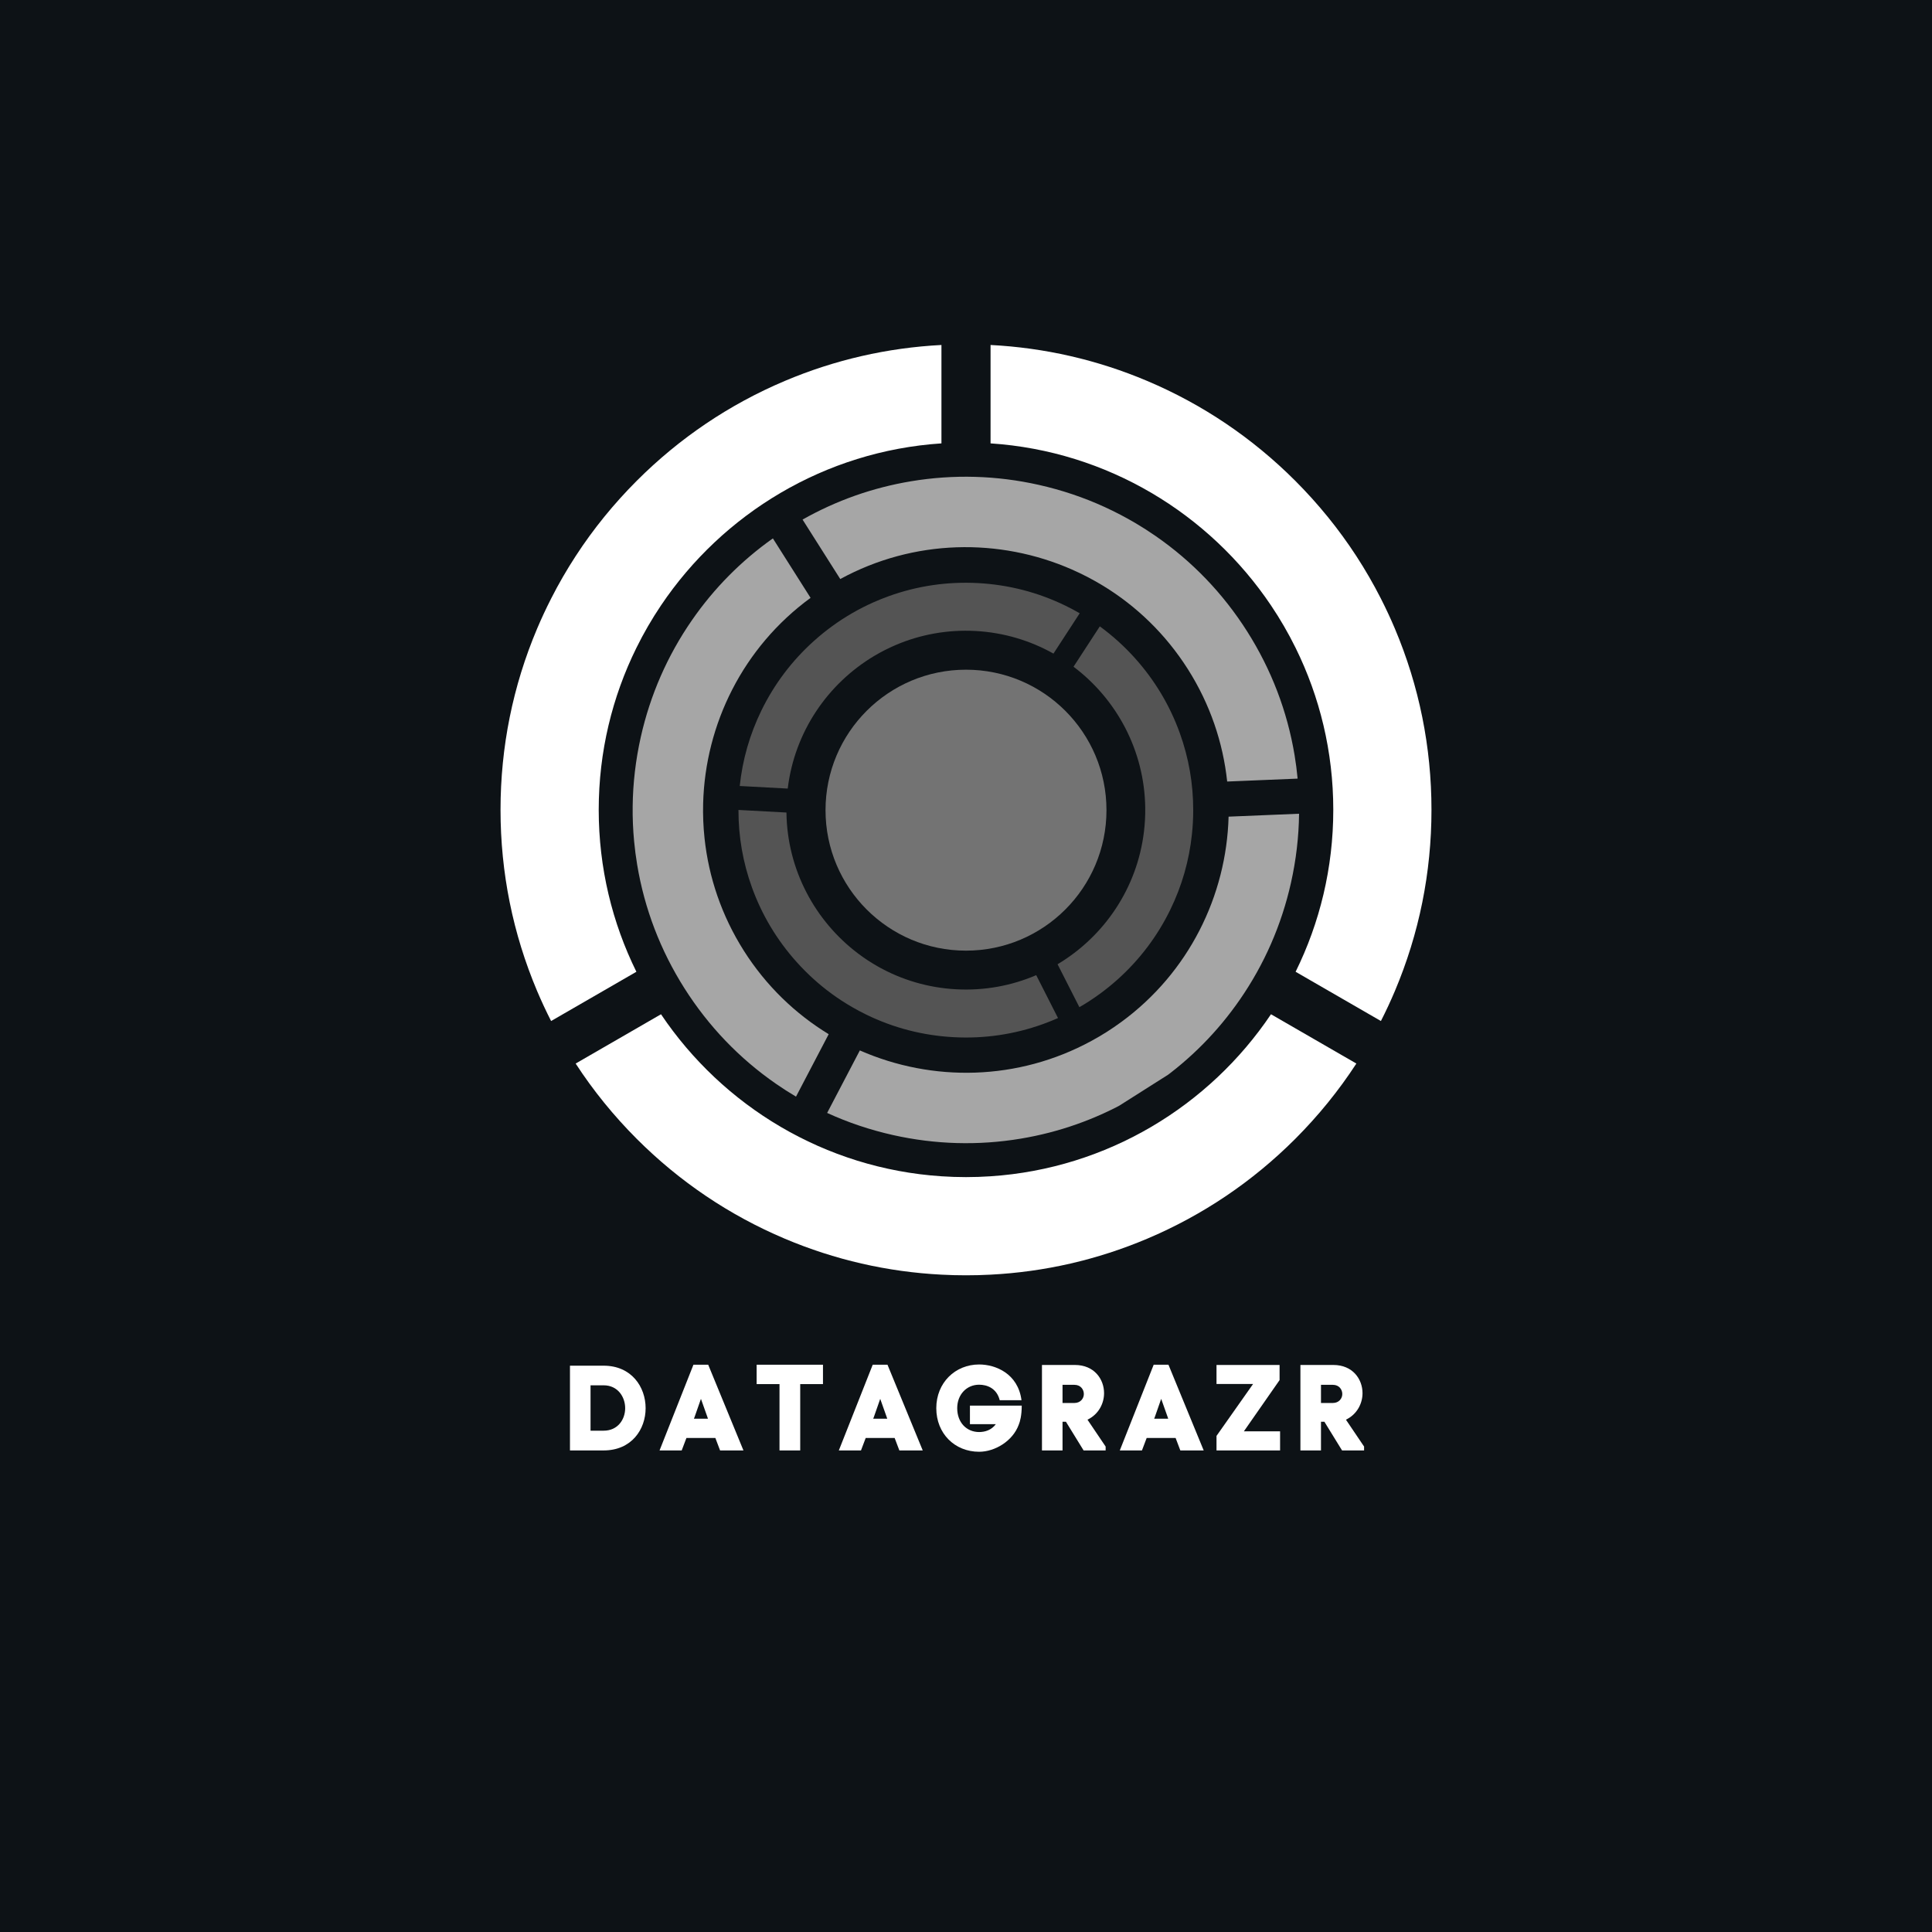
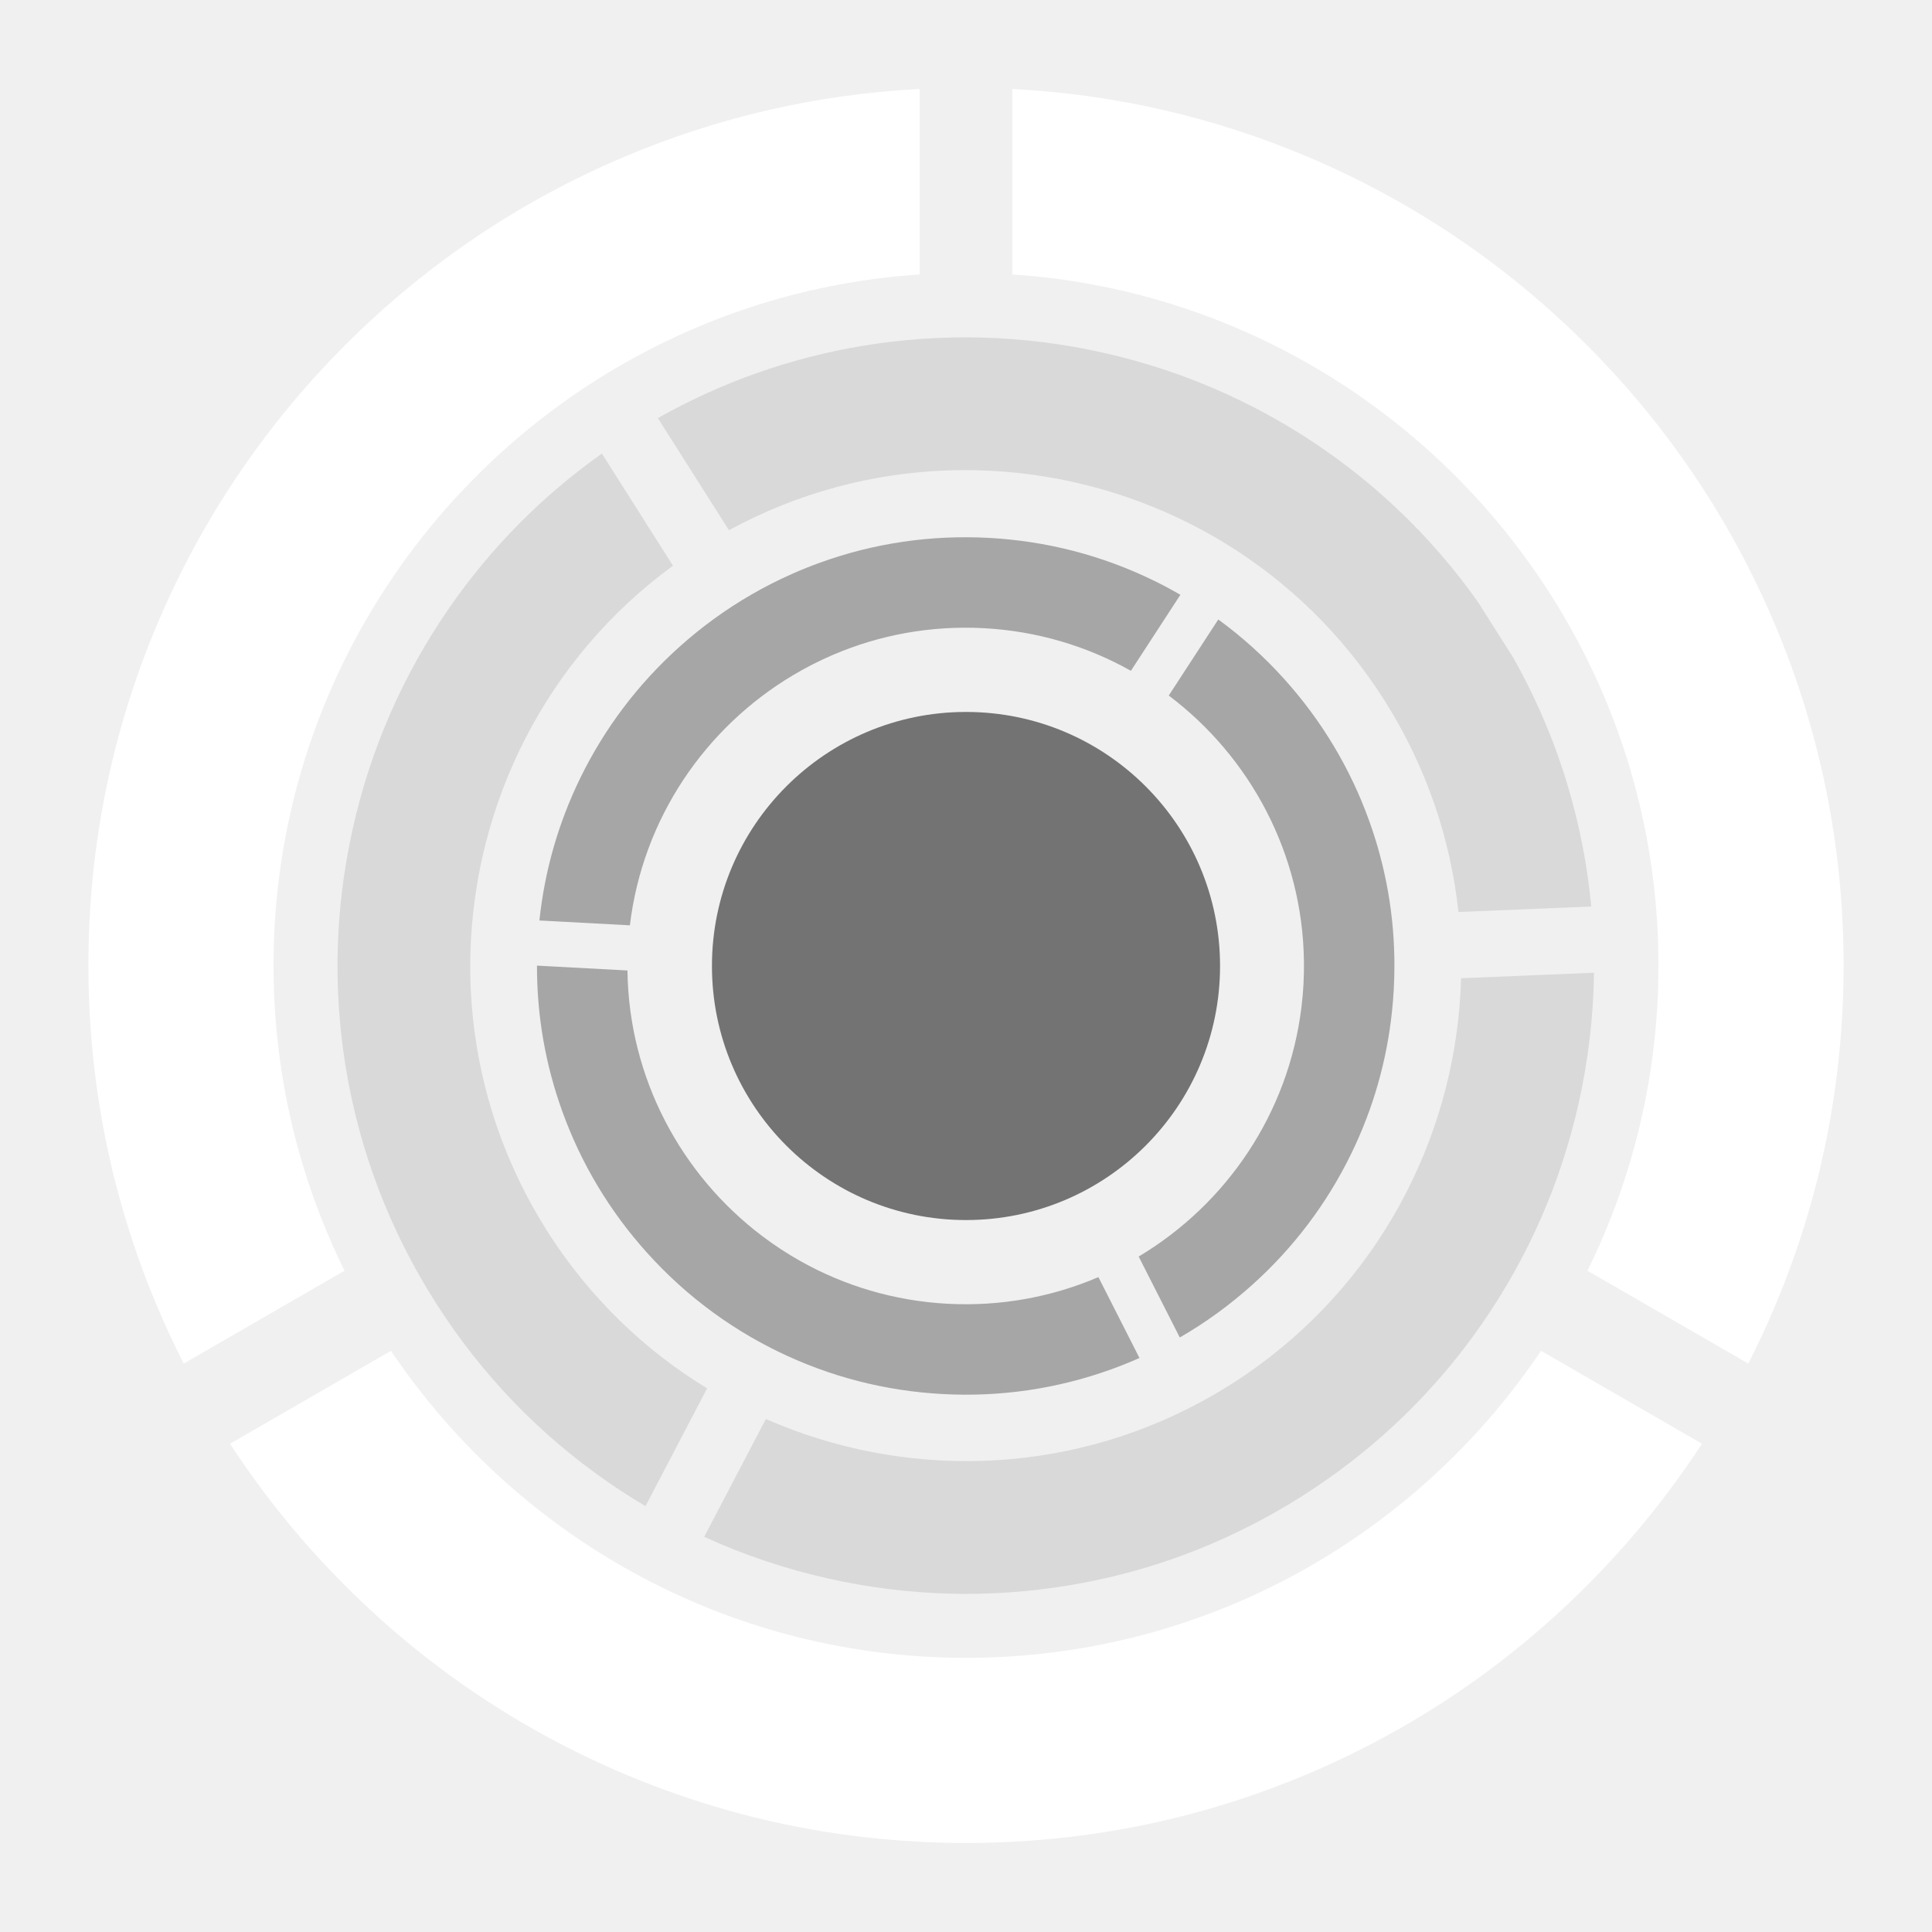
<svg xmlns="http://www.w3.org/2000/svg" width="500" zoomAndPan="magnify" viewBox="0 0 375 375" height="500" preserveAspectRatio="xMidYMid meet" version="1.0">
  <defs>
-     <g />
-     <clipPath id="7a9a4384c0">
-       <path d="M 97.094 66.961 L 277.844 66.961 L 277.844 247.711 L 97.094 247.711 Z M 97.094 66.961 " clip-rule="nonzero" />
+     <clipPath id="cb00058c07">
+       <path d="M 17.055 17.27 L 358 17.27 L 358 357.77 L 17.055 357.77 Z M 17.055 17.27 " clip-rule="nonzero" />
    </clipPath>
-     <clipPath id="c5ee05f1d1">
-       <path d="M 122 92 L 253 92 L 253 222 L 122 222 Z M 122 92 " clip-rule="nonzero" />
+     <clipPath id="621cf238ce">
+       <path d="M 65 65 L 310 65 L 310 310 L 65 310 Z M 65 65 " clip-rule="nonzero" />
    </clipPath>
-     <clipPath id="842b806177">
-       <path d="M 98.246 137.316 L 207.832 67.844 L 276.902 176.793 L 167.32 246.266 Z M 98.246 137.316 " clip-rule="nonzero" />
+     <clipPath id="0a25896701">
+       <path d="M 19.227 149.914 L 225.09 19.398 L 355.605 225.262 L 149.742 355.777 Z M 19.227 149.914 " clip-rule="nonzero" />
    </clipPath>
-     <clipPath id="5ca381d56b">
-       <path d="M 98.246 137.316 L 207.832 67.844 L 276.902 176.793 L 167.32 246.266 Z M 98.246 137.316 " clip-rule="nonzero" />
+     <clipPath id="8c3014a2d0">
+       <path d="M 19.227 149.914 L 225.09 19.398 L 355.605 225.262 L 149.742 355.777 Z M 19.227 149.914 " clip-rule="nonzero" />
    </clipPath>
-     <clipPath id="9806a6b00f">
-       <path d="M 143 113 L 232 113 L 232 202 L 143 202 Z M 143 113 " clip-rule="nonzero" />
+     <clipPath id="d714f39059">
+       <path d="M 104 104 L 271 104 L 271 271 L 104 271 Z M 104 104 " clip-rule="nonzero" />
    </clipPath>
-     <clipPath id="814c9da5e6">
-       <path d="M 141.094 198.988 L 145.832 110.613 L 234.207 115.352 L 229.469 203.727 Z M 141.094 198.988 " clip-rule="nonzero" />
+     <clipPath id="773af96b4b">
+       <path d="M 100.004 266.188 L 108.918 99.926 L 275.18 108.84 L 266.266 275.102 Z M 100.004 266.188 " clip-rule="nonzero" />
    </clipPath>
-     <clipPath id="3ba9488c64">
-       <path d="M 141.094 198.988 L 145.832 110.613 L 234.207 115.352 L 229.469 203.727 Z M 141.094 198.988 " clip-rule="nonzero" />
+     <clipPath id="02bbcba85e">
+       <path d="M 100.004 266.188 L 108.918 99.926 L 275.18 108.84 L 266.266 275.102 Z M 100.004 266.188 " clip-rule="nonzero" />
    </clipPath>
-     <clipPath id="a84ec0faae">
-       <path d="M 160.234 129.988 L 214.766 129.988 L 214.766 184.52 L 160.234 184.52 Z M 160.234 129.988 " clip-rule="nonzero" />
+     <clipPath id="3e4ac30b1b">
+       <path d="M 138.188 138.188 L 236.812 138.188 L 236.812 236.812 L 138.188 236.812 Z M 138.188 138.188 " clip-rule="nonzero" />
    </clipPath>
-     <clipPath id="d79fb6ede5">
-       <path d="M 187.5 129.988 C 172.441 129.988 160.234 142.195 160.234 157.254 C 160.234 172.312 172.441 184.52 187.5 184.52 C 202.559 184.52 214.766 172.312 214.766 157.254 C 214.766 142.195 202.559 129.988 187.5 129.988 Z M 187.5 129.988 " clip-rule="nonzero" />
+     <clipPath id="65a935a59a">
+       <path d="M 187.5 138.188 C 160.266 138.188 138.188 160.266 138.188 187.5 C 138.188 214.734 160.266 236.812 187.5 236.812 C 214.734 236.812 236.812 214.734 236.812 187.5 C 236.812 160.266 214.734 138.188 187.5 138.188 Z M 187.5 138.188 " clip-rule="nonzero" />
    </clipPath>
  </defs>
-   <rect x="-37.5" width="450" fill="#ffffff" y="-37.5" height="450" fill-opacity="1" />
-   <rect x="-37.5" width="450" fill="#0d1216" y="-37.5" height="450" fill-opacity="1" />
-   <g clip-path="url(#7a9a4384c0)">
-     <path fill="#ffffff" d="M 192.266 228.316 C 190.691 228.422 189.102 228.477 187.5 228.477 C 185.898 228.477 184.309 228.422 182.734 228.316 C 160.078 226.816 140.277 214.68 128.301 196.867 L 111.734 206.434 C 115.148 211.688 119.121 216.578 123.613 221.074 C 131.91 229.367 141.57 235.879 152.328 240.43 C 162.016 244.527 172.227 246.871 182.734 247.41 C 184.316 247.496 185.906 247.535 187.5 247.535 C 189.094 247.535 190.684 247.496 192.266 247.41 C 202.777 246.871 212.984 244.527 222.672 240.43 C 233.43 235.879 243.09 229.367 251.387 221.074 C 255.879 216.578 259.848 211.688 263.27 206.434 L 246.699 196.867 C 234.719 214.68 214.922 226.816 192.266 228.316 Z M 270.746 122.016 C 269.91 120.035 269.004 118.098 268.035 116.195 L 268.035 116.191 C 266.59 113.355 265 110.602 263.27 107.941 C 259.848 102.688 255.879 97.797 251.387 93.301 C 243.09 85.008 233.43 78.492 222.672 73.941 C 212.984 69.844 202.777 67.504 192.266 66.961 L 192.266 86.059 C 214.922 87.559 234.719 99.695 246.699 117.508 C 248.469 120.137 250.066 122.891 251.477 125.754 C 256.16 135.242 258.789 145.91 258.789 157.188 C 258.789 168.461 256.16 179.133 251.477 188.621 L 268.035 198.18 C 269.004 196.277 269.91 194.336 270.746 192.359 C 275.457 181.211 277.848 169.379 277.848 157.188 C 277.848 144.996 275.457 133.16 270.746 122.016 Z M 152.328 73.941 C 141.57 78.492 131.91 85.008 123.613 93.301 C 119.121 97.797 115.148 102.688 111.734 107.941 C 110 110.602 108.41 113.355 106.969 116.191 L 106.969 116.195 C 105.996 118.098 105.094 120.035 104.254 122.016 C 99.543 133.16 97.152 144.996 97.152 157.188 C 97.152 169.379 99.543 181.211 104.254 192.359 C 105.094 194.336 105.996 196.277 106.969 198.18 L 123.523 188.621 C 118.84 179.133 116.211 168.461 116.211 157.188 C 116.211 145.91 118.84 135.242 123.523 125.754 C 124.934 122.891 126.531 120.137 128.301 117.508 C 140.277 99.695 160.078 87.559 182.734 86.059 L 182.734 66.961 C 172.227 67.504 162.016 69.844 152.328 73.941 " fill-opacity="1" fill-rule="nonzero" />
+   <g clip-path="url(#cb00058c07)">
+     <path fill="#ffffff" d="M 196.484 321.484 C 193.516 321.688 190.516 321.789 187.5 321.789 C 184.48 321.789 181.484 321.688 178.516 321.484 C 135.797 318.656 98.469 295.773 75.887 262.191 L 44.652 280.227 C 51.094 290.129 58.578 299.355 67.051 307.828 C 82.691 323.465 100.906 335.746 121.188 344.328 C 139.453 352.051 158.699 356.469 178.516 357.484 C 181.5 357.645 184.496 357.719 187.5 357.719 C 190.504 357.719 193.5 357.645 196.484 357.484 C 216.301 356.469 235.547 352.051 253.809 344.328 C 274.098 335.746 292.312 323.465 307.953 307.828 C 316.422 299.355 323.906 290.129 330.352 280.227 L 299.113 262.191 C 276.527 295.773 239.203 318.656 196.484 321.484 Z M 344.453 121.07 C 342.875 117.336 341.168 113.68 339.34 110.09 L 339.34 110.086 C 336.617 104.734 333.617 99.543 330.352 94.531 C 323.906 84.629 316.422 75.402 307.953 66.93 C 292.312 51.293 274.098 39.012 253.809 30.43 C 235.547 22.707 216.301 18.293 196.484 17.27 L 196.484 53.273 C 239.203 56.102 276.527 78.98 299.113 112.566 C 302.449 117.523 305.457 122.715 308.125 128.113 C 316.949 146 321.906 166.117 321.906 187.379 C 321.906 208.637 316.949 228.758 308.125 246.645 L 339.34 264.668 C 341.168 261.078 342.875 257.422 344.453 253.688 C 353.336 232.676 357.84 210.367 357.84 187.379 C 357.84 164.391 353.336 142.082 344.453 121.07 Z M 121.188 30.43 C 100.906 39.012 82.691 51.293 67.051 66.93 C 58.578 75.402 51.094 84.629 44.652 94.531 C 41.383 99.543 38.387 104.734 35.664 110.086 L 35.664 110.09 C 33.836 113.68 32.133 117.336 30.551 121.07 C 21.668 142.082 17.16 164.391 17.16 187.379 C 17.16 210.367 21.668 232.676 30.551 253.688 C 32.133 257.422 33.836 261.078 35.664 264.668 L 66.875 246.645 C 58.051 228.758 53.09 208.637 53.09 187.379 C 53.09 166.117 58.051 146 66.875 128.113 C 69.539 122.715 72.551 117.523 75.887 112.566 C 98.469 78.98 135.797 56.102 178.516 53.273 L 178.516 17.27 C 158.699 18.293 139.453 22.707 121.188 30.43 " fill-opacity="1" fill-rule="nonzero" />
  </g>
-   <g fill="#ffffff" fill-opacity="1">
-     <g transform="translate(109.479, 281.5284)">
-       <g>
-         <path d="M 7.684 -16.449 L 1.152 -16.449 L 1.152 0 L 7.684 0 C 13.113 0 15.836 -4.09 15.836 -8.199 C 15.836 -12.312 13.113 -16.449 7.684 -16.449 Z M 7.684 -3.832 L 5.145 -3.832 L 5.145 -12.641 L 7.684 -12.641 C 10.457 -12.641 11.867 -10.363 11.867 -8.199 C 11.867 -6.039 10.457 -3.832 7.684 -3.832 Z M 7.684 -3.832 " />
+   <g clip-path="url(#621cf238ce)">
+     <g clip-path="url(#0a25896701)">
+       <g clip-path="url(#8c3014a2d0)">
+         <path fill="#d9d9d9" d="M 244.277 265.051 C 242.562 266.312 240.789 267.52 238.965 268.676 C 237.141 269.832 235.289 270.922 233.418 271.938 C 206.508 286.598 175.176 287.074 148.652 275.426 L 136.684 298.297 C 144.371 301.816 152.434 304.523 160.801 306.398 C 176.25 309.859 191.969 310.301 207.516 307.715 C 221.52 305.387 234.848 300.68 247.215 293.699 C 249.078 292.652 250.918 291.551 252.734 290.398 C 254.551 289.246 256.332 288.051 258.074 286.812 C 269.664 278.602 279.605 268.559 287.688 256.887 C 296.664 243.926 302.965 229.523 306.43 214.074 C 308.301 205.707 309.289 197.262 309.391 188.805 L 283.594 189.875 C 282.812 218.832 269.02 246.969 244.277 265.051 Z M 256.918 87.191 C 254.531 85.539 252.102 83.98 249.621 82.516 L 249.617 82.512 C 245.922 80.32 242.117 78.332 238.223 76.555 C 230.531 73.035 222.473 70.328 214.105 68.453 C 198.656 64.992 182.938 64.551 167.387 67.137 C 153.387 69.469 140.059 74.176 127.688 81.152 L 141.488 102.914 C 168.395 88.254 199.727 87.781 226.25 99.426 C 230.168 101.145 233.977 103.129 237.656 105.371 C 249.848 112.805 260.555 123.062 268.703 135.914 C 276.848 148.766 281.562 162.828 283.082 177.023 L 308.859 175.953 C 308.59 173.086 308.219 170.223 307.742 167.359 C 305.059 151.254 299.234 136.039 290.422 122.145 C 281.613 108.246 270.34 96.488 256.918 87.191 Z M 87.219 117.965 C 78.246 130.926 71.941 145.328 68.48 160.777 C 66.605 169.145 65.613 177.59 65.516 186.047 C 65.461 190.328 65.641 194.617 66.047 198.895 L 66.047 198.898 C 66.316 201.766 66.691 204.629 67.164 207.492 C 69.848 223.598 75.672 238.812 84.48 252.711 C 93.293 266.605 104.566 278.363 117.992 287.66 C 120.379 289.312 122.809 290.867 125.289 292.336 L 137.25 269.48 C 125.059 262.051 114.348 251.789 106.203 238.938 C 98.055 226.086 93.344 212.023 91.82 197.828 C 91.363 193.547 91.191 189.254 91.312 184.977 C 92.09 156.02 105.887 127.883 130.625 109.801 L 116.828 88.039 C 105.242 96.25 95.297 106.297 87.219 117.965 " fill-opacity="1" fill-rule="nonzero" />
      </g>
    </g>
  </g>
-   <g fill="#ffffff" fill-opacity="1">
-     <g transform="translate(127.8298, 281.5284)">
-       <g>
-         <path d="M 6.766 -16.637 L 0.188 0 L 4.488 0 L 5.406 -2.422 L 11.02 -2.422 L 11.938 0 L 16.473 0 L 9.633 -16.637 Z M 8.223 -10.012 L 9.492 -6.438 L 9.586 -6.156 L 6.859 -6.156 L 7.004 -6.531 Z M 8.223 -10.012 " />
+   <g clip-path="url(#d714f39059)">
+     <g clip-path="url(#773af96b4b)">
+       <g clip-path="url(#02bbcba85e)">
+         <path fill="#a6a6a6" d="M 253.094 186.621 C 253.113 188.074 253.086 189.539 253.008 191.008 C 252.926 192.48 252.801 193.941 252.625 195.383 C 250.125 216.148 237.988 233.758 221.016 243.895 L 228.996 259.605 C 233.996 256.723 238.691 253.309 243.047 249.398 C 251.086 242.18 257.551 233.617 262.266 223.945 C 266.512 215.238 269.172 205.965 270.184 196.324 C 270.34 194.875 270.457 193.414 270.535 191.949 C 270.613 190.484 270.652 189.02 270.656 187.562 C 270.676 177.867 269.027 168.363 265.734 159.254 C 262.082 149.133 256.566 139.926 249.348 131.887 C 245.438 127.535 241.133 123.641 236.469 120.238 L 226.855 135.004 C 242.645 146.902 252.832 165.707 253.094 186.621 Z M 159.199 109.199 C 157.34 109.871 155.512 110.605 153.711 111.406 C 151.027 112.594 148.418 113.922 145.887 115.383 C 140.887 118.266 136.191 121.676 131.836 125.586 C 123.801 132.809 117.332 141.371 112.617 151.043 C 108.371 159.75 105.715 169.023 104.699 178.664 L 122.258 179.605 C 124.758 158.84 136.895 141.23 153.867 131.094 C 156.375 129.594 158.984 128.262 161.688 127.102 C 170.645 123.266 180.586 121.375 190.957 121.93 C 201.328 122.484 211.012 125.43 219.508 130.203 L 229.113 115.449 C 227.41 114.461 225.672 113.535 223.895 112.668 C 213.875 107.785 203.109 105.004 191.898 104.402 C 180.684 103.801 169.684 105.414 159.199 109.199 Z M 109.148 215.734 C 112.801 225.855 118.316 235.059 125.535 243.098 C 129.445 247.453 133.75 251.348 138.414 254.746 C 140.773 256.473 143.227 258.07 145.766 259.539 L 145.77 259.539 C 147.473 260.523 149.211 261.449 150.992 262.32 C 161.008 267.203 171.773 269.984 182.984 270.586 C 194.199 271.188 205.199 269.57 215.684 265.789 C 217.547 265.113 219.375 264.379 221.172 263.582 L 213.199 247.887 C 204.238 251.723 194.297 253.613 183.926 253.059 C 173.555 252.504 163.871 249.559 155.375 244.785 C 152.812 243.344 150.359 241.742 148.027 239.98 C 132.238 228.086 122.051 209.281 121.789 188.367 L 104.227 187.426 C 104.207 197.121 105.855 206.625 109.148 215.734 " fill-opacity="1" fill-rule="nonzero" />
      </g>
    </g>
  </g>
-   <g fill="#ffffff" fill-opacity="1">
-     <g transform="translate(146.0866, 281.5284)">
-       <g>
-         <path d="M 13.652 -16.637 L 0.777 -16.637 L 0.777 -12.875 L 5.215 -12.875 L 5.215 0 L 9.234 0 L 9.234 -12.875 L 13.652 -12.875 Z M 13.652 -16.637 " />
-       </g>
-     </g>
-   </g>
-   <g fill="#ffffff" fill-opacity="1">
-     <g transform="translate(162.6282, 281.5284)">
-       <g>
-         <path d="M 6.766 -16.637 L 0.188 0 L 4.488 0 L 5.406 -2.422 L 11.02 -2.422 L 11.938 0 L 16.473 0 L 9.633 -16.637 Z M 8.223 -10.012 L 9.492 -6.438 L 9.586 -6.156 L 6.859 -6.156 L 7.004 -6.531 Z M 8.223 -10.012 " />
-       </g>
-     </g>
-   </g>
-   <g fill="#ffffff" fill-opacity="1">
-     <g transform="translate(180.885, 281.5284)">
-       <g>
-         <path d="M 9.164 -12.758 C 10.668 -12.758 12.57 -12.102 13.16 -9.75 L 17.387 -9.75 C 16.707 -14.922 12.359 -16.684 9.164 -16.684 C 4.512 -16.684 0.848 -13.137 0.848 -8.199 C 0.848 -3.289 4.418 0.258 9.164 0.258 C 12.242 0.258 15.695 -1.832 16.848 -4.98 C 17.105 -5.594 17.434 -6.789 17.434 -8.695 L 7.379 -8.695 L 7.379 -5.098 L 12.406 -5.098 C 11.539 -3.926 10.27 -3.57 9.164 -3.57 C 6.742 -3.57 4.91 -5.406 4.91 -8.199 C 4.91 -10.855 6.742 -12.758 9.164 -12.758 Z M 9.164 -12.758 " />
-       </g>
-     </g>
-   </g>
-   <g fill="#ffffff" fill-opacity="1">
-     <g transform="translate(201.0685, 281.5284)">
-       <g>
-         <path d="M 7.566 -16.59 L 1.176 -16.59 L 1.176 0 L 5.168 0 L 5.168 -5.57 L 5.828 -5.57 L 9.258 0 L 13.535 0 L 13.535 -0.75 L 10.012 -5.969 C 12.172 -7.004 13.23 -9.117 13.23 -11.113 C 13.23 -13.84 11.324 -16.59 7.566 -16.59 Z M 7.473 -9.211 L 5.168 -9.211 L 5.168 -12.734 L 7.473 -12.734 C 8.695 -12.734 9.305 -11.82 9.305 -10.949 C 9.305 -10.105 8.672 -9.211 7.473 -9.211 Z M 7.473 -9.211 " />
-       </g>
-     </g>
-   </g>
-   <g fill="#ffffff" fill-opacity="1">
-     <g transform="translate(217.1637, 281.5284)">
-       <g>
-         <path d="M 6.766 -16.637 L 0.188 0 L 4.488 0 L 5.406 -2.422 L 11.02 -2.422 L 11.938 0 L 16.473 0 L 9.633 -16.637 Z M 8.223 -10.012 L 9.492 -6.438 L 9.586 -6.156 L 6.859 -6.156 L 7.004 -6.531 Z M 8.223 -10.012 " />
-       </g>
-     </g>
-   </g>
-   <g fill="#ffffff" fill-opacity="1">
-     <g transform="translate(235.4205, 281.5284)">
-       <g>
-         <path d="M 0.703 0 L 13.043 0 L 13.043 -3.711 L 6.016 -3.711 L 12.945 -13.652 L 12.945 -16.59 L 0.703 -16.59 L 0.703 -12.898 L 7.801 -12.898 L 0.703 -2.82 Z M 0.703 0 " />
-       </g>
-     </g>
-   </g>
-   <g fill="#ffffff" fill-opacity="1">
-     <g transform="translate(251.2338, 281.5284)">
-       <g>
-         <path d="M 7.566 -16.59 L 1.176 -16.59 L 1.176 0 L 5.168 0 L 5.168 -5.57 L 5.828 -5.57 L 9.258 0 L 13.535 0 L 13.535 -0.75 L 10.012 -5.969 C 12.172 -7.004 13.23 -9.117 13.23 -11.113 C 13.23 -13.84 11.324 -16.59 7.566 -16.59 Z M 7.473 -9.211 L 5.168 -9.211 L 5.168 -12.734 L 7.473 -12.734 C 8.695 -12.734 9.305 -11.82 9.305 -10.949 C 9.305 -10.105 8.672 -9.211 7.473 -9.211 Z M 7.473 -9.211 " />
-       </g>
-     </g>
-   </g>
-   <g clip-path="url(#c5ee05f1d1)">
-     <g clip-path="url(#842b806177)">
-       <g clip-path="url(#5ca381d56b)">
-         <path fill="#a6a6a6" d="M 217.613 198.387 C 216.703 199.055 215.762 199.695 214.797 200.309 C 213.828 200.922 212.848 201.5 211.855 202.035 C 197.582 209.812 180.965 210.066 166.895 203.887 L 160.547 216.02 C 164.625 217.887 168.902 219.32 173.34 220.316 C 181.531 222.148 189.871 222.387 198.117 221.012 C 205.543 219.777 212.613 217.281 219.172 213.578 C 220.16 213.023 221.137 212.438 222.102 211.828 C 223.062 211.219 224.008 210.586 224.934 209.926 C 231.078 205.574 236.352 200.246 240.637 194.055 C 245.398 187.18 248.742 179.539 250.578 171.348 C 251.57 166.91 252.098 162.43 252.148 157.945 L 238.469 158.512 C 238.055 173.871 230.738 188.793 217.613 198.387 Z M 224.316 104.047 C 223.055 103.172 221.762 102.348 220.449 101.566 L 220.445 101.566 C 218.484 100.406 216.469 99.352 214.402 98.406 C 210.324 96.539 206.047 95.105 201.609 94.109 C 193.418 92.273 185.082 92.039 176.832 93.414 C 169.406 94.648 162.336 97.145 155.777 100.848 L 163.094 112.391 C 177.367 104.613 193.984 104.363 208.051 110.539 C 210.129 111.449 212.152 112.504 214.102 113.691 C 220.566 117.633 226.246 123.074 230.57 129.891 C 234.891 136.707 237.391 144.168 238.195 151.695 L 251.867 151.129 C 251.727 149.605 251.527 148.086 251.277 146.57 C 249.852 138.027 246.762 129.957 242.09 122.586 C 237.418 115.219 231.438 108.98 224.316 104.047 Z M 134.312 120.371 C 129.551 127.246 126.207 134.887 124.371 143.078 C 123.379 147.516 122.852 151.996 122.801 156.48 C 122.77 158.754 122.867 161.027 123.082 163.297 C 123.227 164.82 123.422 166.336 123.676 167.855 C 125.098 176.398 128.188 184.469 132.859 191.84 C 137.531 199.207 143.512 205.445 150.633 210.375 C 151.898 211.254 153.188 212.078 154.504 212.855 L 160.848 200.734 C 154.383 196.793 148.699 191.352 144.379 184.535 C 140.059 177.719 137.559 170.262 136.754 162.73 C 136.512 160.457 136.418 158.184 136.48 155.914 C 136.895 140.555 144.211 125.633 157.332 116.043 L 150.016 104.5 C 143.871 108.855 138.598 114.18 134.312 120.371 " fill-opacity="1" fill-rule="nonzero" />
-       </g>
-     </g>
-   </g>
-   <g clip-path="url(#9806a6b00f)">
-     <g clip-path="url(#814c9da5e6)">
-       <g clip-path="url(#3ba9488c64)">
-         <path fill="#545454" d="M 222.289 156.785 C 222.301 157.555 222.285 158.332 222.242 159.113 C 222.199 159.895 222.133 160.668 222.039 161.434 C 220.715 172.445 214.277 181.785 205.273 187.16 L 209.508 195.492 C 212.16 193.965 214.652 192.152 216.961 190.082 C 221.223 186.25 224.652 181.707 227.152 176.578 C 229.406 171.961 230.816 167.043 231.352 161.93 C 231.434 161.16 231.496 160.387 231.539 159.609 C 231.582 158.832 231.602 158.059 231.602 157.281 C 231.613 152.141 230.738 147.102 228.992 142.27 C 227.055 136.902 224.129 132.02 220.301 127.754 C 218.227 125.445 215.945 123.383 213.473 121.578 L 208.371 129.41 C 216.746 135.719 222.148 145.691 222.289 156.785 Z M 172.492 115.723 C 171.504 116.078 170.531 116.469 169.578 116.891 C 168.156 117.523 166.77 118.227 165.43 119 C 162.777 120.531 160.285 122.34 157.977 124.414 C 153.715 128.242 150.285 132.785 147.785 137.914 C 145.531 142.531 144.121 147.449 143.582 152.562 L 152.898 153.062 C 154.223 142.051 160.66 132.711 169.66 127.332 C 170.992 126.539 172.375 125.832 173.809 125.219 C 178.559 123.184 183.832 122.18 189.332 122.473 C 194.832 122.77 199.969 124.332 204.477 126.863 L 209.57 119.035 C 208.668 118.512 207.746 118.02 206.801 117.562 C 201.488 114.973 195.777 113.496 189.832 113.176 C 183.883 112.859 178.051 113.715 172.492 115.723 Z M 145.945 172.227 C 147.883 177.594 150.809 182.477 154.637 186.738 C 156.711 189.047 158.992 191.113 161.465 192.918 C 162.719 193.832 164.02 194.68 165.367 195.457 C 166.27 195.98 167.191 196.473 168.137 196.934 C 173.449 199.523 179.16 201 185.105 201.316 C 191.055 201.637 196.887 200.777 202.445 198.773 C 203.434 198.414 204.402 198.023 205.359 197.602 L 201.129 189.277 C 196.379 191.312 191.105 192.316 185.605 192.02 C 180.105 191.727 174.969 190.164 170.461 187.633 C 169.102 186.867 167.801 186.02 166.566 185.086 C 158.191 178.777 152.789 168.801 152.648 157.711 L 143.336 157.211 C 143.324 162.352 144.199 167.395 145.945 172.227 " fill-opacity="1" fill-rule="nonzero" />
-       </g>
-     </g>
-   </g>
-   <g clip-path="url(#a84ec0faae)">
-     <g clip-path="url(#d79fb6ede5)">
-       <path fill="#737373" d="M 160.234 129.988 L 214.766 129.988 L 214.766 184.52 L 160.234 184.52 Z M 160.234 129.988 " fill-opacity="1" fill-rule="nonzero" />
+   <g clip-path="url(#3e4ac30b1b)">
+     <g clip-path="url(#65a935a59a)">
+       <path fill="#737373" d="M 138.188 138.188 L 236.812 138.188 L 236.812 236.812 L 138.188 236.812 Z M 138.188 138.188 " fill-opacity="1" fill-rule="nonzero" />
    </g>
  </g>
</svg>
